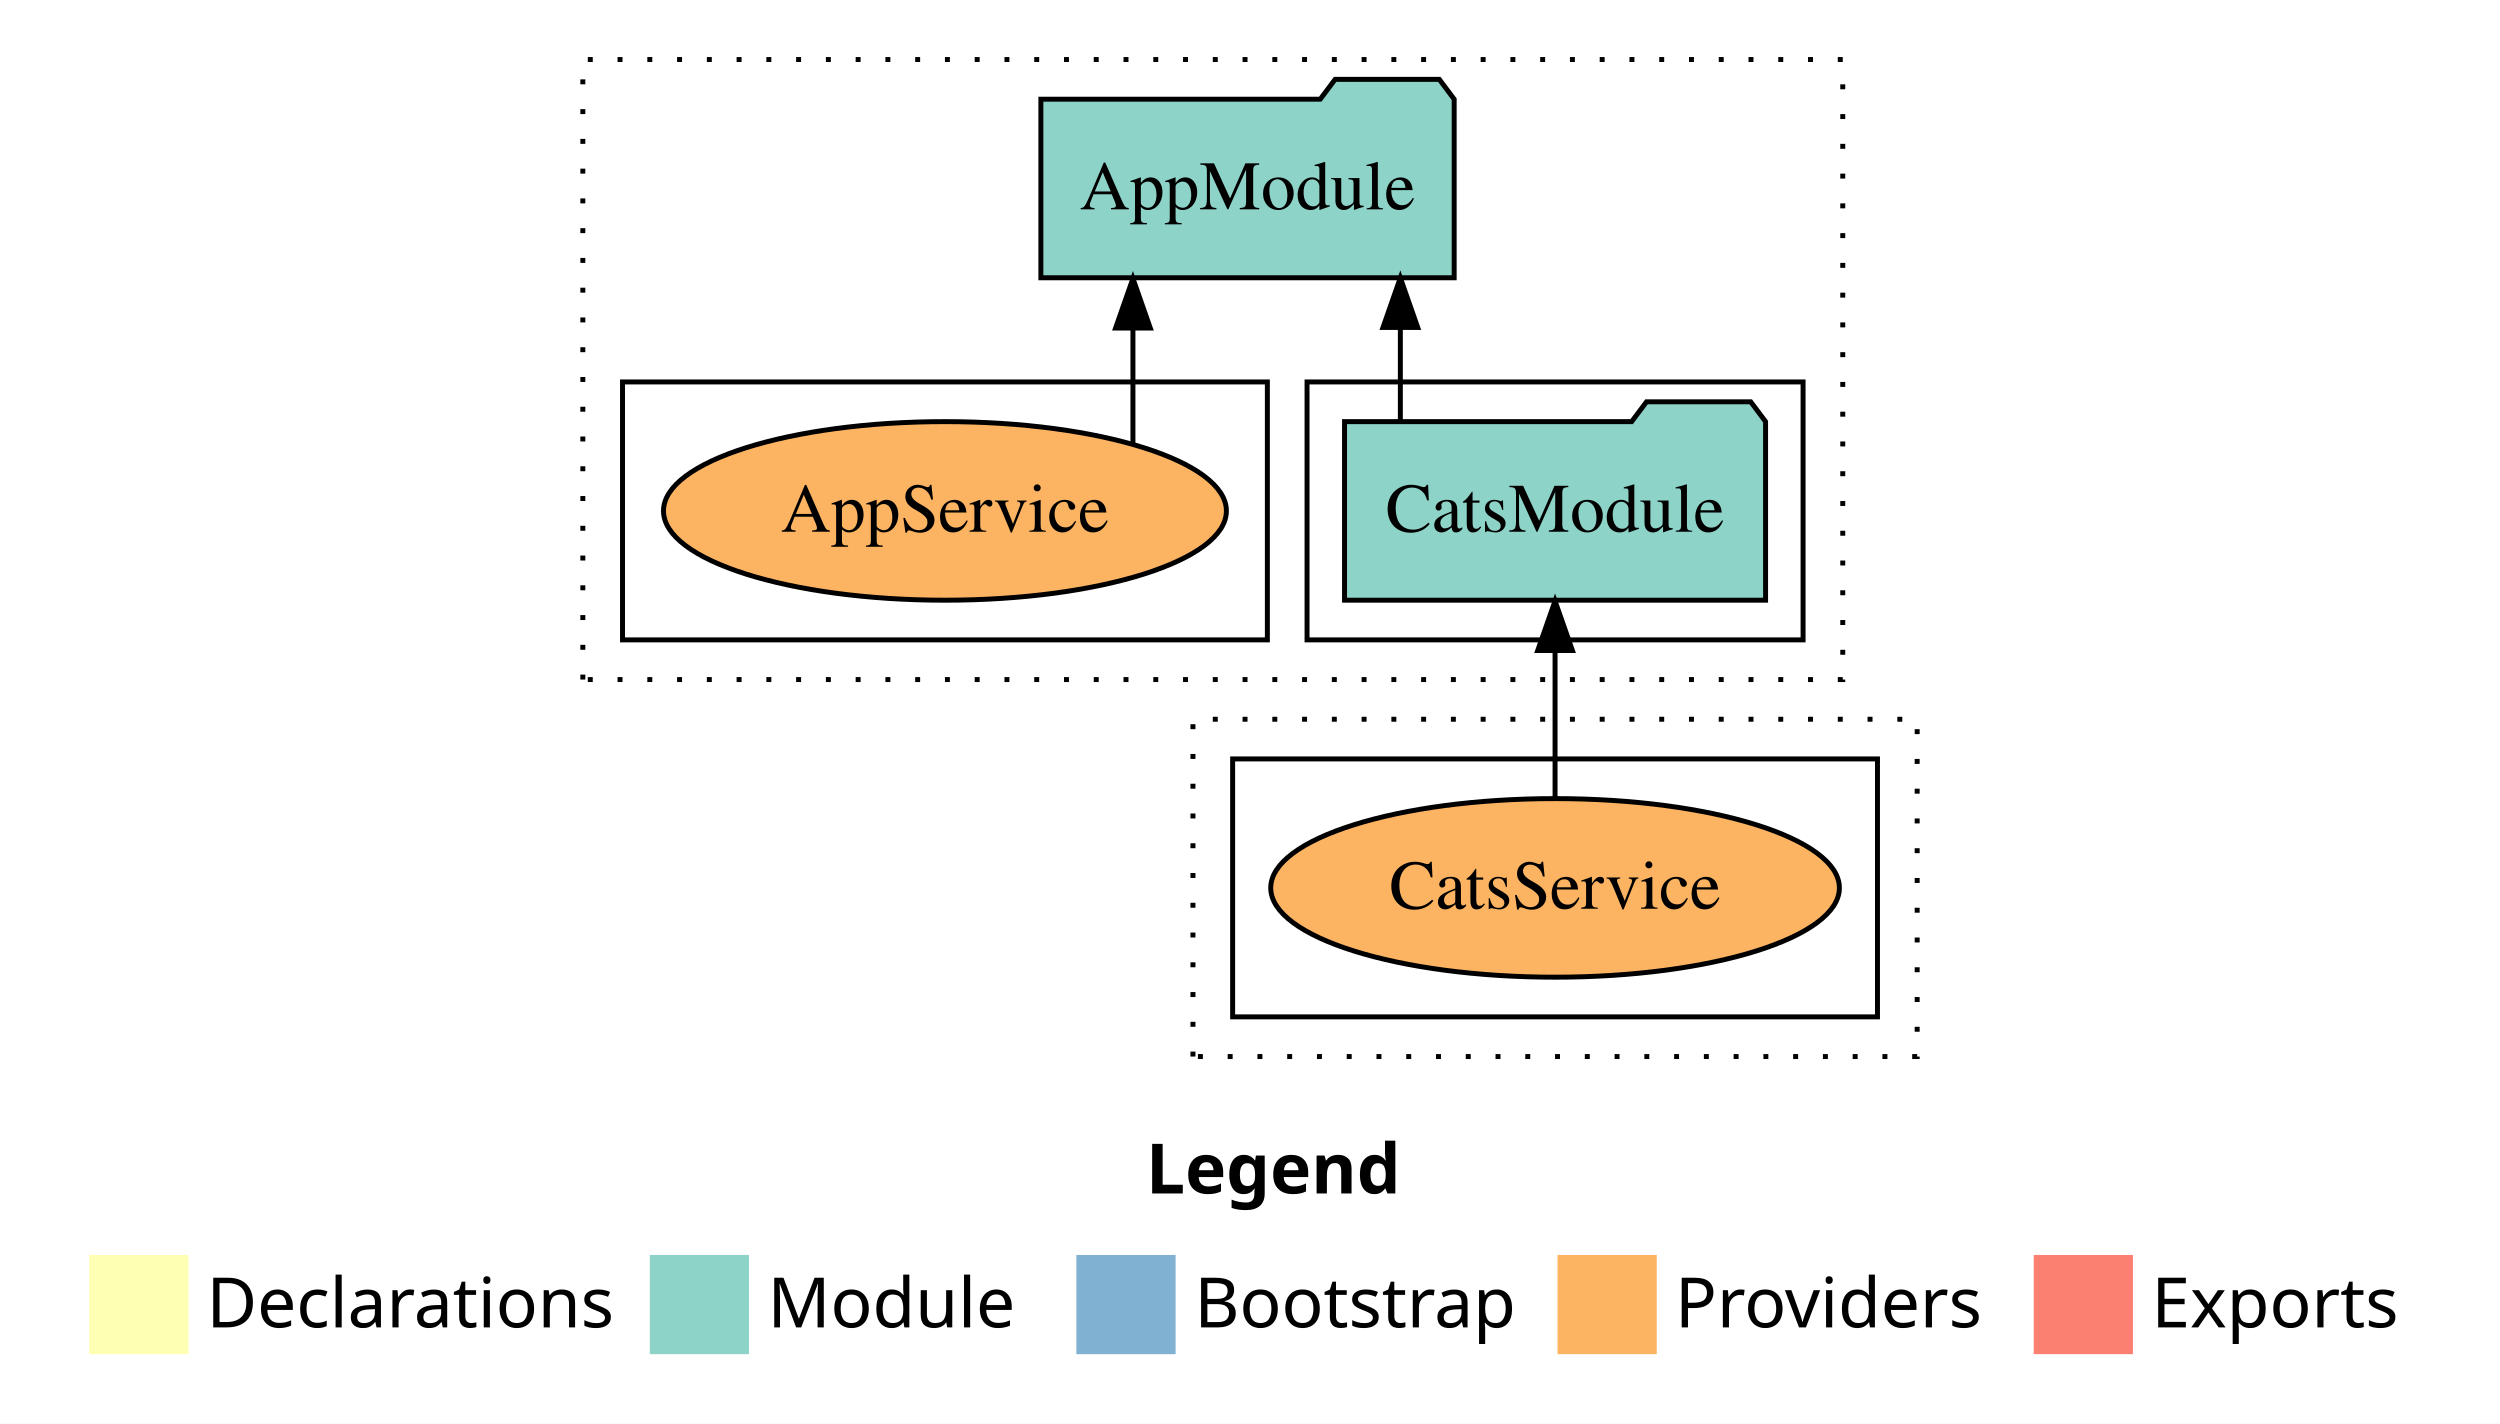
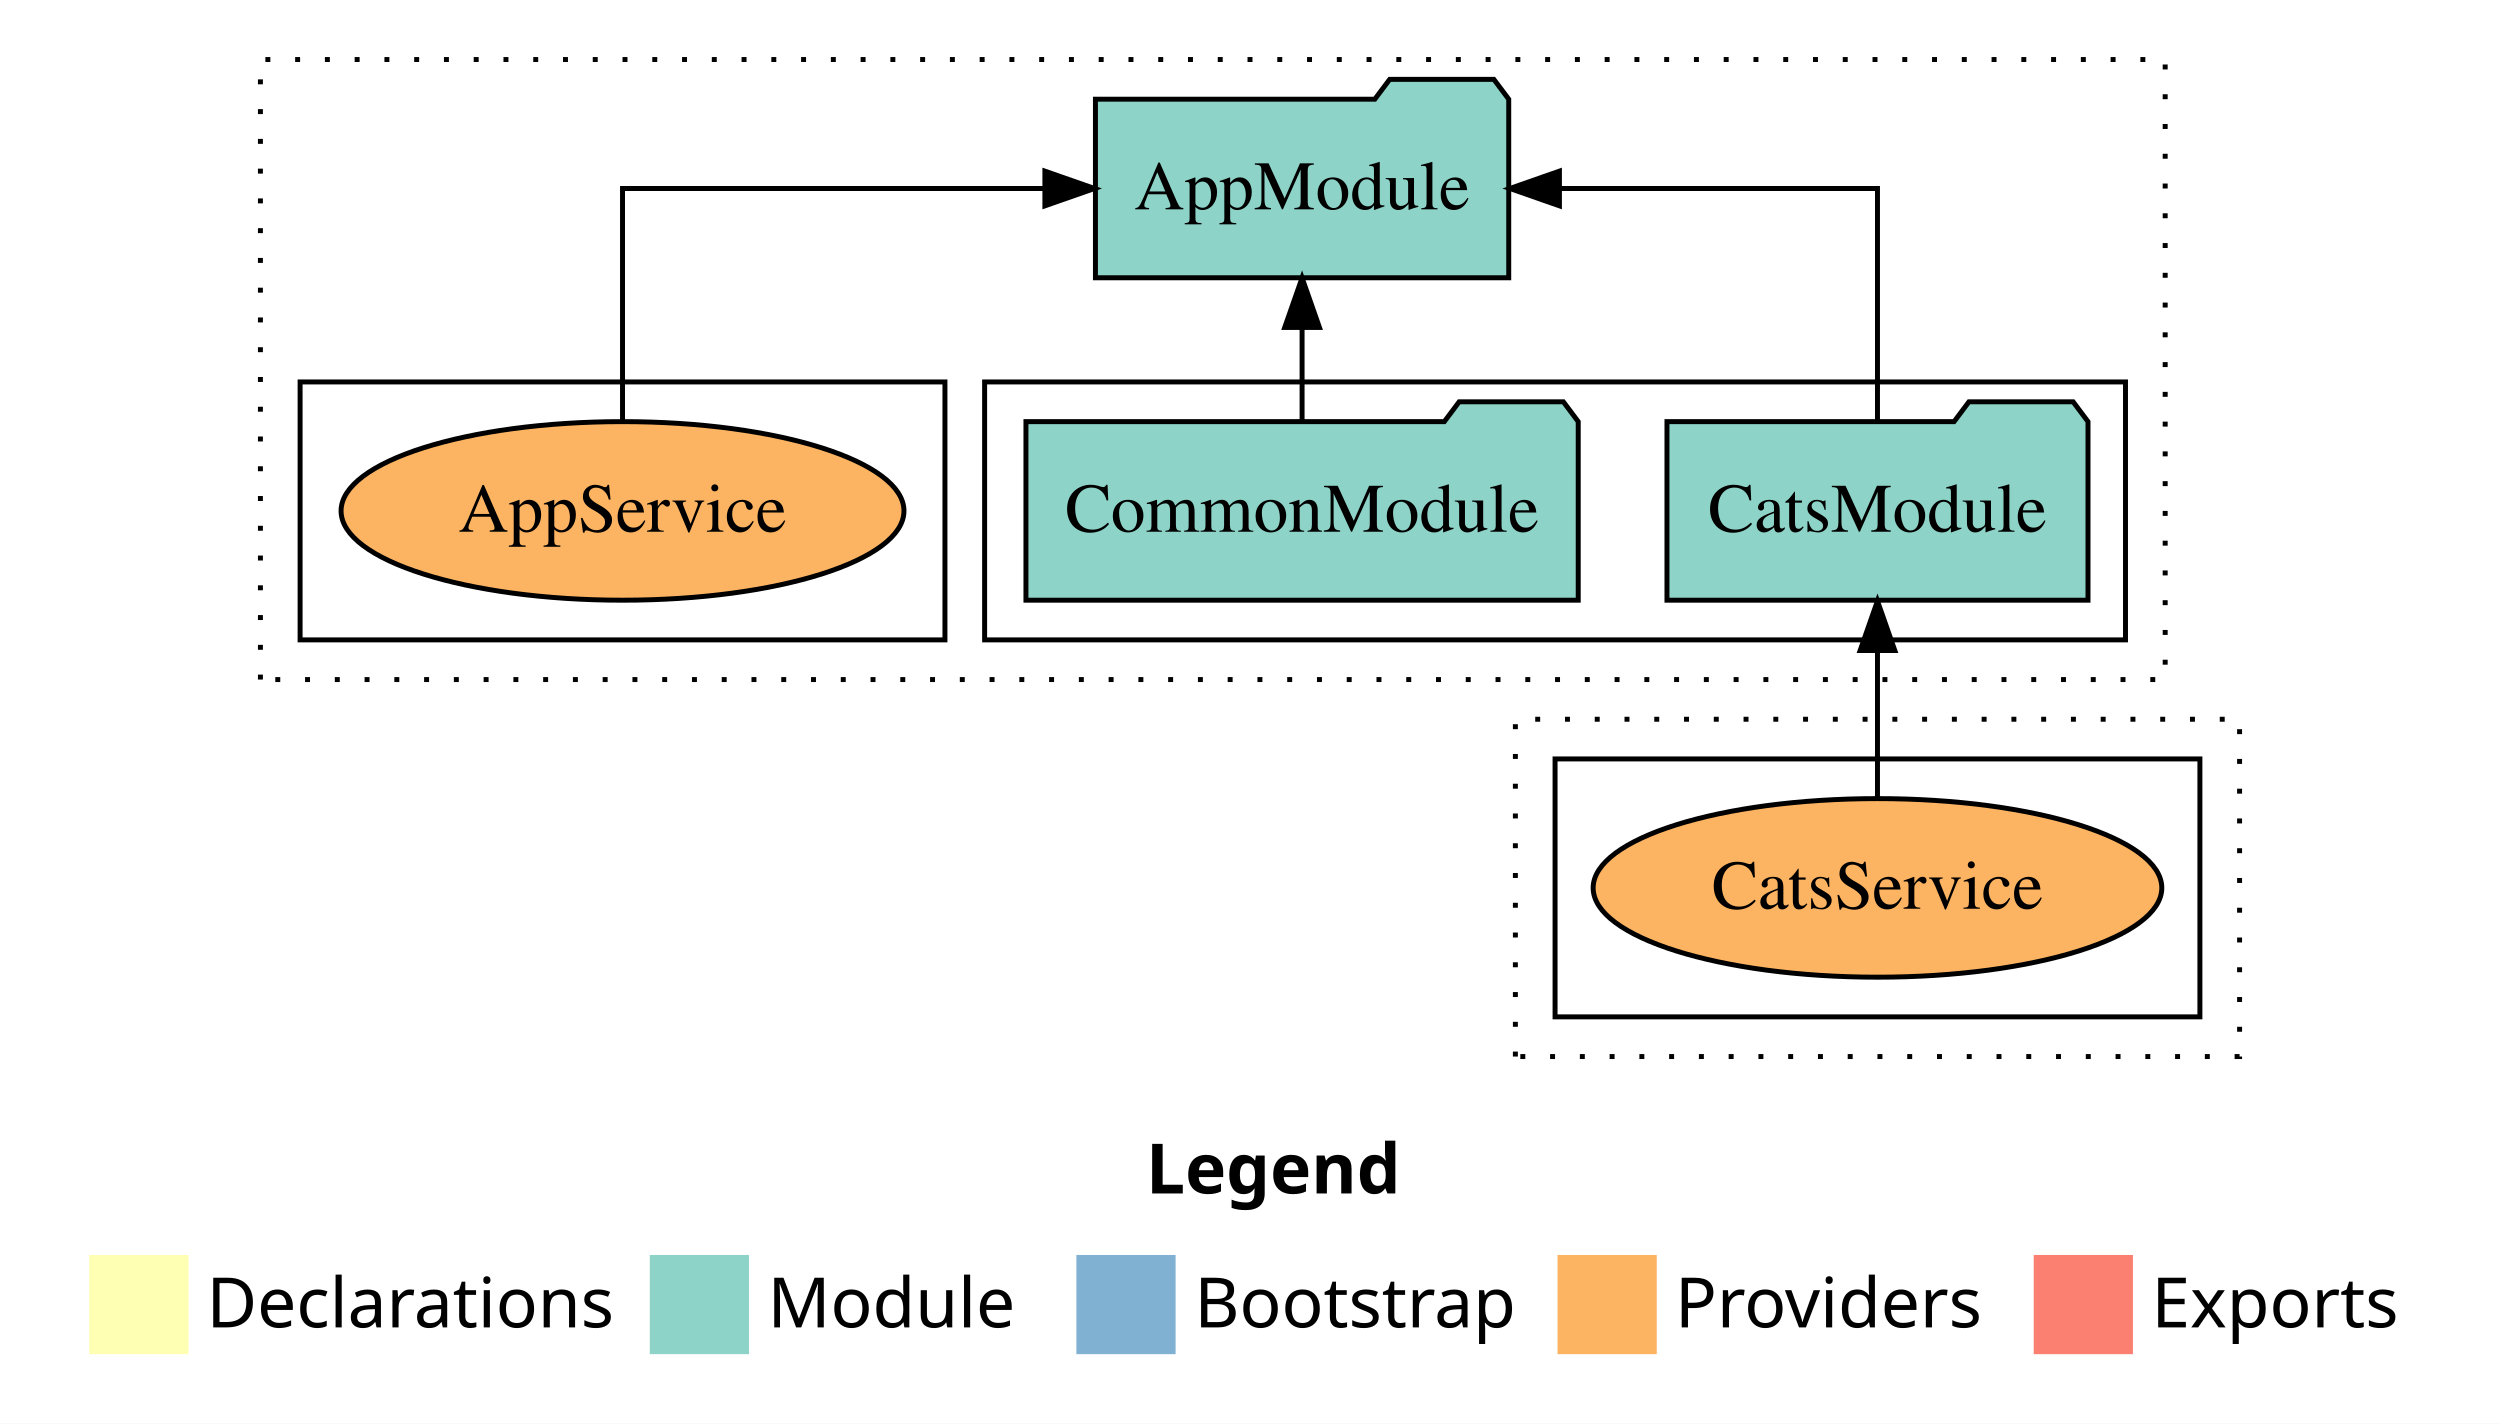
<svg xmlns="http://www.w3.org/2000/svg" width="504pt" height="287pt" viewBox="0.00 0.00 504.00 287.00">
  <g id="graph0" class="graph" transform="scale(1 1) rotate(0) translate(4 283)">
    <polygon fill="white" stroke="transparent" points="-4,4 -4,-283 500,-283 500,4 -4,4" />
    <text text-anchor="start" x="227.01" y="-42.4" font-family="sans-serif" font-weight="bold" font-size="14.00">Legend</text>
    <polygon fill="#ffffb3" stroke="transparent" points="14,-10 14,-30 34,-30 34,-10 14,-10" />
    <text text-anchor="start" x="37.63" y="-15.4" font-family="sans-serif" font-size="14.00">  Declarations</text>
    <polygon fill="#8dd3c7" stroke="transparent" points="127,-10 127,-30 147,-30 147,-10 127,-10" />
    <text text-anchor="start" x="150.73" y="-15.4" font-family="sans-serif" font-size="14.00">  Module</text>
    <polygon fill="#80b1d3" stroke="transparent" points="213,-10 213,-30 233,-30 233,-10 213,-10" />
    <text text-anchor="start" x="236.78" y="-15.4" font-family="sans-serif" font-size="14.00">  Bootstrap</text>
    <polygon fill="#fdb462" stroke="transparent" points="310,-10 310,-30 330,-30 330,-10 310,-10" />
    <text text-anchor="start" x="333.67" y="-15.4" font-family="sans-serif" font-size="14.00">  Providers</text>
    <polygon fill="#fb8072" stroke="transparent" points="406,-10 406,-30 426,-30 426,-10 406,-10" />
    <text text-anchor="start" x="429.73" y="-15.4" font-family="sans-serif" font-size="14.00">  Exports</text>
    <g id="clust1" class="cluster">
-       <polygon fill="none" stroke="black" stroke-dasharray="1,5" points="113.5,-146 113.5,-271 367.5,-271 367.5,-146 113.5,-146" />
+       <polygon fill="none" stroke="black" stroke-dasharray="1,5" points="48.5,-146 48.5,-271 432.5,-271 432.5,-146 48.5,-146" />
    </g>
    <g id="clust3" class="cluster">
-       <polygon fill="none" stroke="black" points="259.5,-154 259.5,-206 359.5,-206 359.5,-154 259.5,-154" />
+       <polygon fill="none" stroke="black" points="194.5,-154 194.5,-206 424.5,-206 424.5,-154 194.5,-154" />
    </g>
    <g id="clust6" class="cluster">
-       <polygon fill="none" stroke="black" points="121.5,-154 121.5,-206 251.5,-206 251.5,-154 121.5,-154" />
+       <polygon fill="none" stroke="black" points="56.5,-154 56.5,-206 186.5,-206 186.5,-154 56.5,-154" />
    </g>
    <g id="clust7" class="cluster">
-       <polygon fill="none" stroke="black" stroke-dasharray="1,5" points="236.5,-70 236.5,-138 382.5,-138 382.5,-70 236.5,-70" />
+       <polygon fill="none" stroke="black" stroke-dasharray="1,5" points="301.5,-70 301.5,-138 447.5,-138 447.5,-70 301.5,-70" />
    </g>
    <g id="clust12" class="cluster">
-       <polygon fill="none" stroke="black" points="244.5,-78 244.5,-130 374.5,-130 374.5,-78 244.5,-78" />
+       <polygon fill="none" stroke="black" points="309.5,-78 309.5,-130 439.5,-130 439.5,-78 309.5,-78" />
    </g>
    <g id="node1" class="node">
-       <polygon fill="#8dd3c7" stroke="black" points="351.94,-198 348.94,-202 327.94,-202 324.94,-198 267.06,-198 267.06,-162 351.94,-162 351.94,-198" />
-       <text text-anchor="middle" x="309.5" y="-175.8" font-family="Times,serif" font-size="14.00">CatsModule</text>
+       <polygon fill="#8dd3c7" stroke="black" points="416.94,-198 413.94,-202 392.94,-202 389.94,-198 332.06,-198 332.06,-162 416.94,-162 416.94,-198" />
+       <text text-anchor="middle" x="374.5" y="-175.8" font-family="Times,serif" font-size="14.00">CatsModule</text>
+     </g>
+     <g id="node3" class="node">
+       <polygon fill="#8dd3c7" stroke="black" points="300.16,-263 297.16,-267 276.16,-267 273.16,-263 216.84,-263 216.84,-227 300.16,-227 300.16,-263" />
+       <text text-anchor="middle" x="258.5" y="-240.8" font-family="Times,serif" font-size="14.00">AppModule</text>
+     </g>
+     <g id="edge1" class="edge">
+       <path fill="none" stroke="black" d="M374.5,-198.11C374.5,-217.34 374.5,-245 374.5,-245 374.5,-245 310.38,-245 310.38,-245" />
+       <polygon fill="black" stroke="black" points="310.38,-241.5 300.38,-245 310.38,-248.5 310.38,-241.5" />
    </g>
    <g id="node2" class="node">
-       <polygon fill="#8dd3c7" stroke="black" points="289.16,-263 286.16,-267 265.16,-267 262.16,-263 205.84,-263 205.84,-227 289.16,-227 289.16,-263" />
-       <text text-anchor="middle" x="247.5" y="-240.8" font-family="Times,serif" font-size="14.00">AppModule</text>
-     </g>
-     <g id="edge1" class="edge">
-       <path fill="none" stroke="black" d="M278.31,-198.11C278.31,-198.11 278.31,-216.99 278.31,-216.99" />
-       <polygon fill="black" stroke="black" points="274.81,-216.99 278.31,-226.99 281.81,-216.99 274.81,-216.99" />
-     </g>
-     <g id="node3" class="node">
-       <ellipse fill="#fdb462" stroke="black" cx="186.5" cy="-180" rx="56.74" ry="18" />
-       <text text-anchor="middle" x="186.5" y="-175.8" font-family="Times,serif" font-size="14.00">AppService</text>
+       <polygon fill="#8dd3c7" stroke="black" points="314.17,-198 311.17,-202 290.17,-202 287.17,-198 202.83,-198 202.83,-162 314.17,-162 314.17,-198" />
+       <text text-anchor="middle" x="258.5" y="-175.8" font-family="Times,serif" font-size="14.00">CommonModule</text>
    </g>
    <g id="edge2" class="edge">
-       <path fill="none" stroke="black" d="M224.4,-193.47C224.4,-193.47 224.4,-216.86 224.4,-216.86" />
-       <polygon fill="black" stroke="black" points="220.9,-216.86 224.4,-226.86 227.9,-216.86 220.9,-216.86" />
+       <path fill="none" stroke="black" d="M258.5,-198.11C258.5,-198.11 258.5,-216.99 258.5,-216.99" />
+       <polygon fill="black" stroke="black" points="255,-216.99 258.5,-226.99 262,-216.99 255,-216.99" />
    </g>
    <g id="node4" class="node">
-       <ellipse fill="#fdb462" stroke="black" cx="309.5" cy="-104" rx="57.32" ry="18" />
-       <text text-anchor="middle" x="309.5" y="-99.8" font-family="Times,serif" font-size="14.00">CatsService</text>
+       <ellipse fill="#fdb462" stroke="black" cx="121.5" cy="-180" rx="56.74" ry="18" />
+       <text text-anchor="middle" x="121.5" y="-175.8" font-family="Times,serif" font-size="14.00">AppService</text>
    </g>
    <g id="edge3" class="edge">
-       <path fill="none" stroke="black" d="M309.5,-122.01C309.5,-122.01 309.5,-151.85 309.5,-151.85" />
-       <polygon fill="black" stroke="black" points="306,-151.85 309.5,-161.85 313,-151.85 306,-151.85" />
+       <path fill="none" stroke="black" d="M121.5,-198.11C121.5,-217.34 121.5,-245 121.5,-245 121.5,-245 206.65,-245 206.65,-245" />
+       <polygon fill="black" stroke="black" points="206.65,-248.5 216.65,-245 206.65,-241.5 206.65,-248.5" />
+     </g>
+     <g id="node5" class="node">
+       <ellipse fill="#fdb462" stroke="black" cx="374.5" cy="-104" rx="57.32" ry="18" />
+       <text text-anchor="middle" x="374.5" y="-99.8" font-family="Times,serif" font-size="14.00">CatsService</text>
+     </g>
+     <g id="edge4" class="edge">
+       <path fill="none" stroke="black" d="M374.5,-122.01C374.5,-122.01 374.5,-151.85 374.5,-151.85" />
+       <polygon fill="black" stroke="black" points="371,-151.85 374.5,-161.85 378,-151.85 371,-151.85" />
    </g>
  </g>
</svg>
